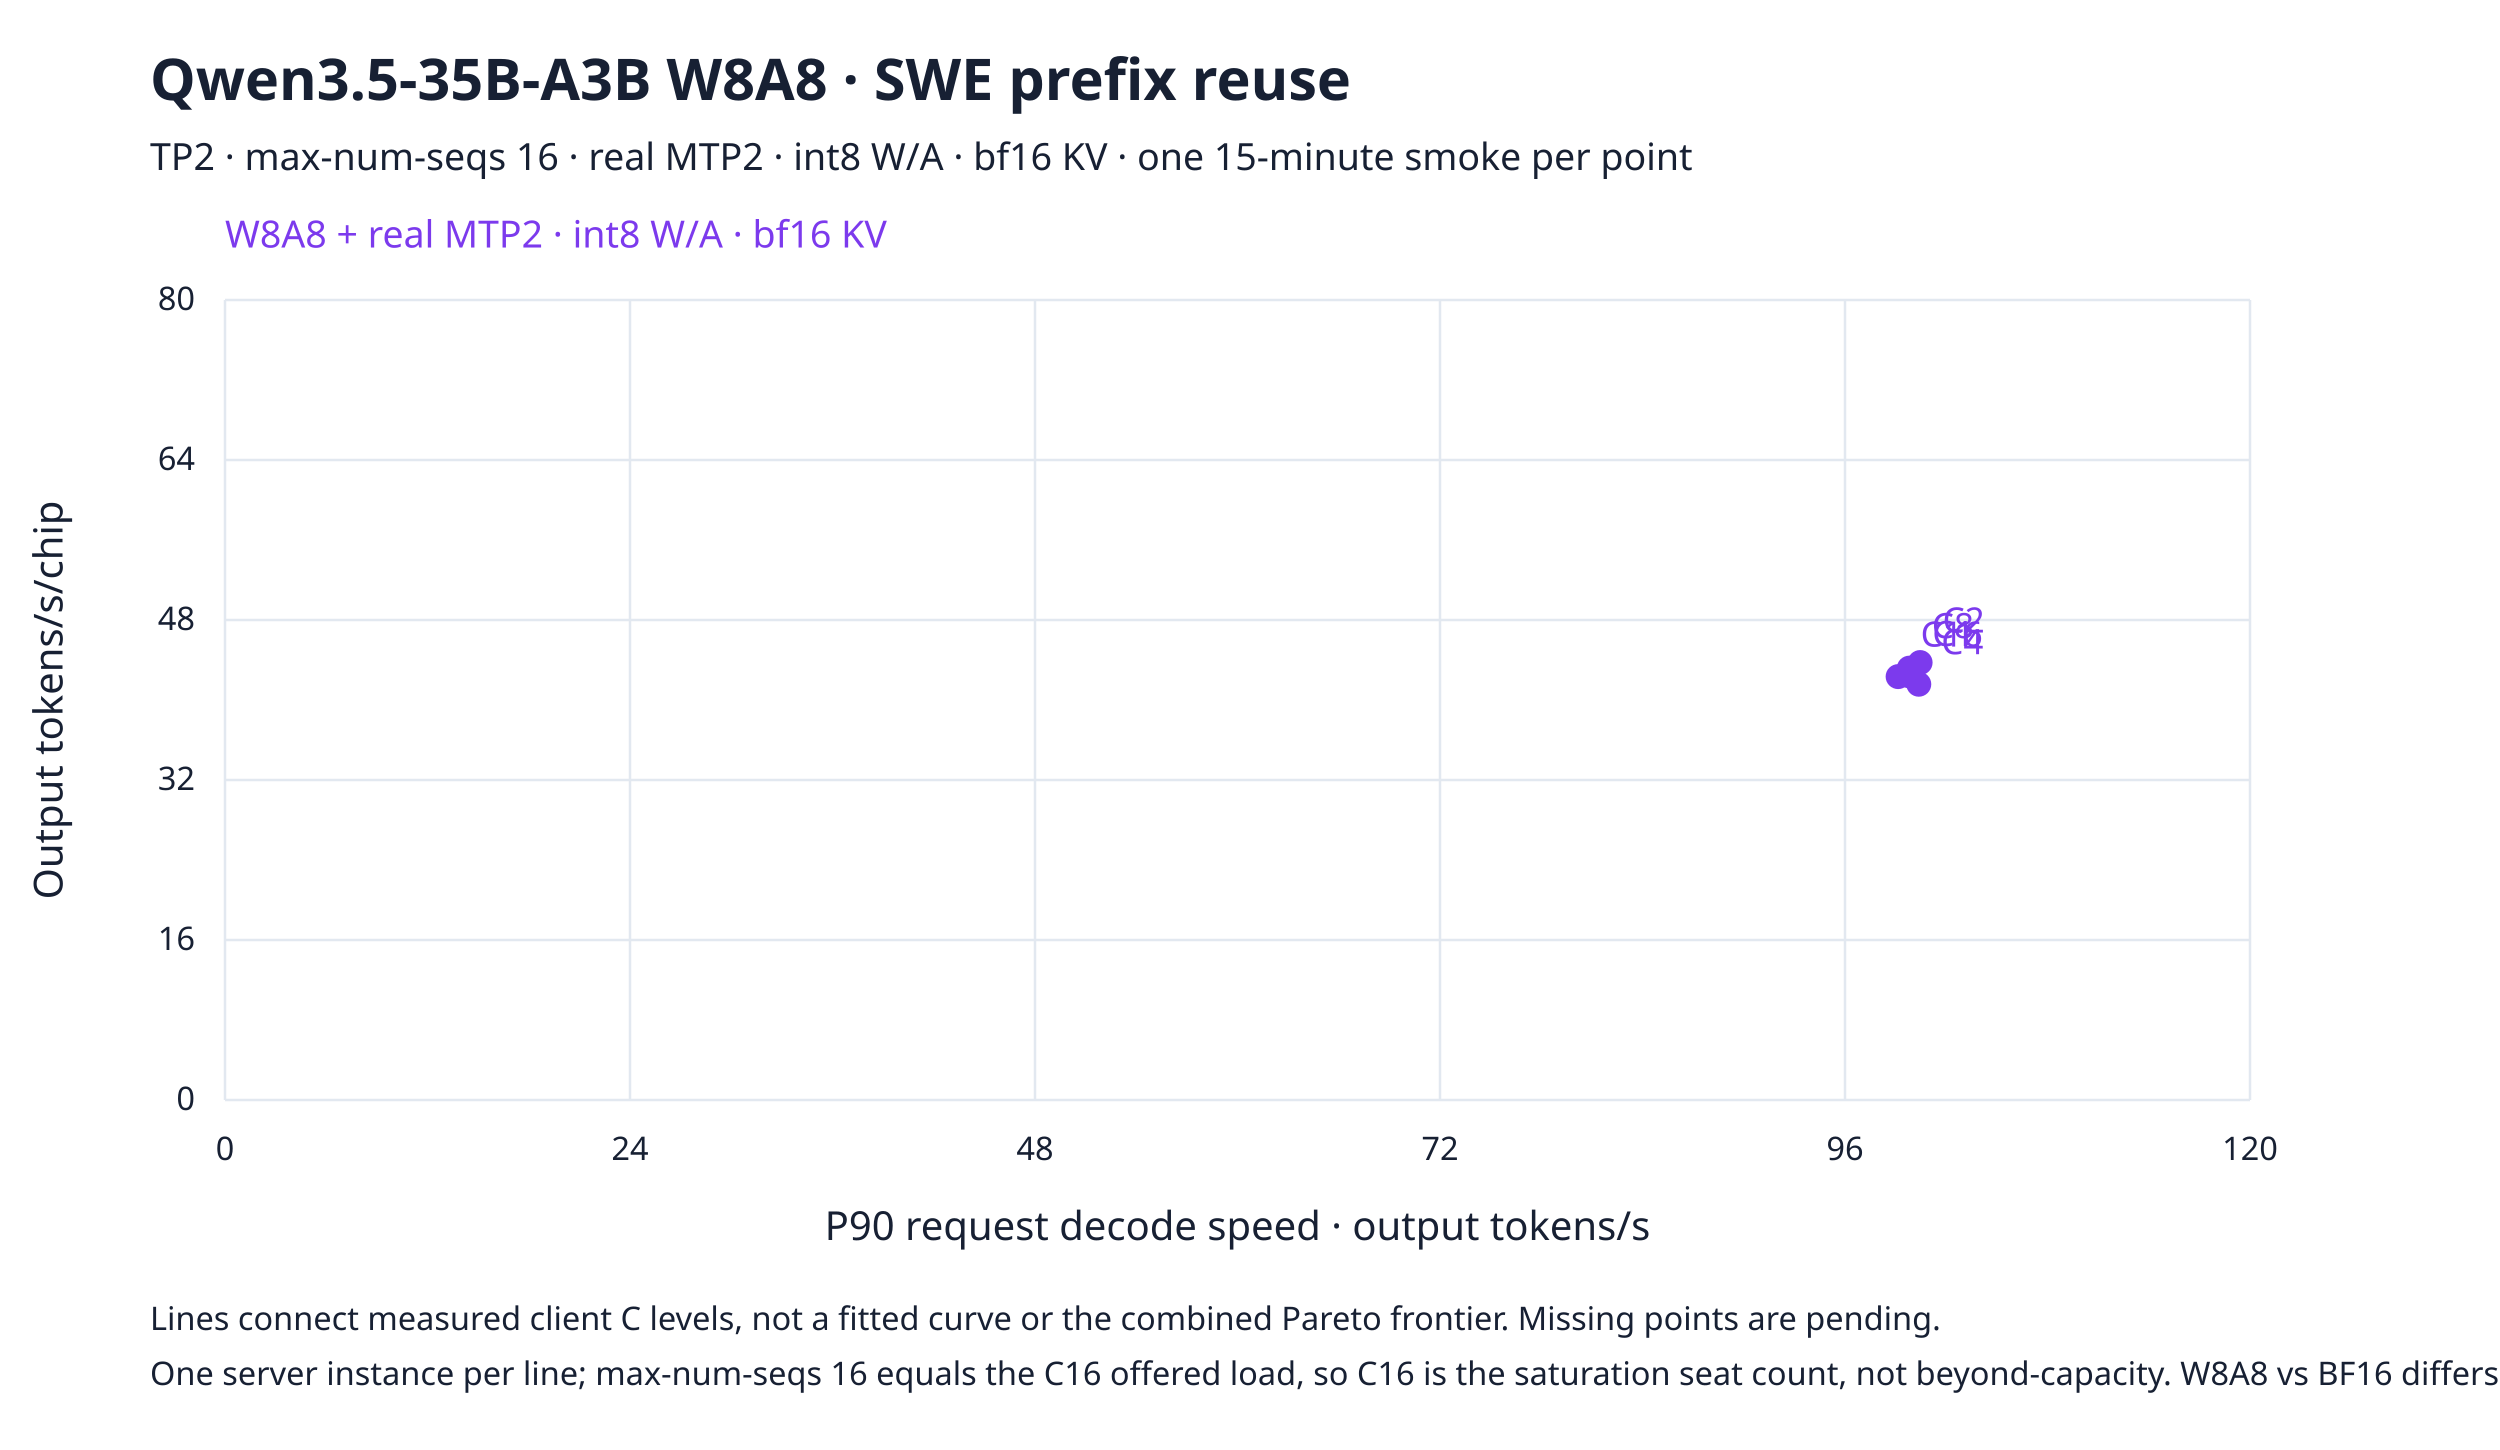
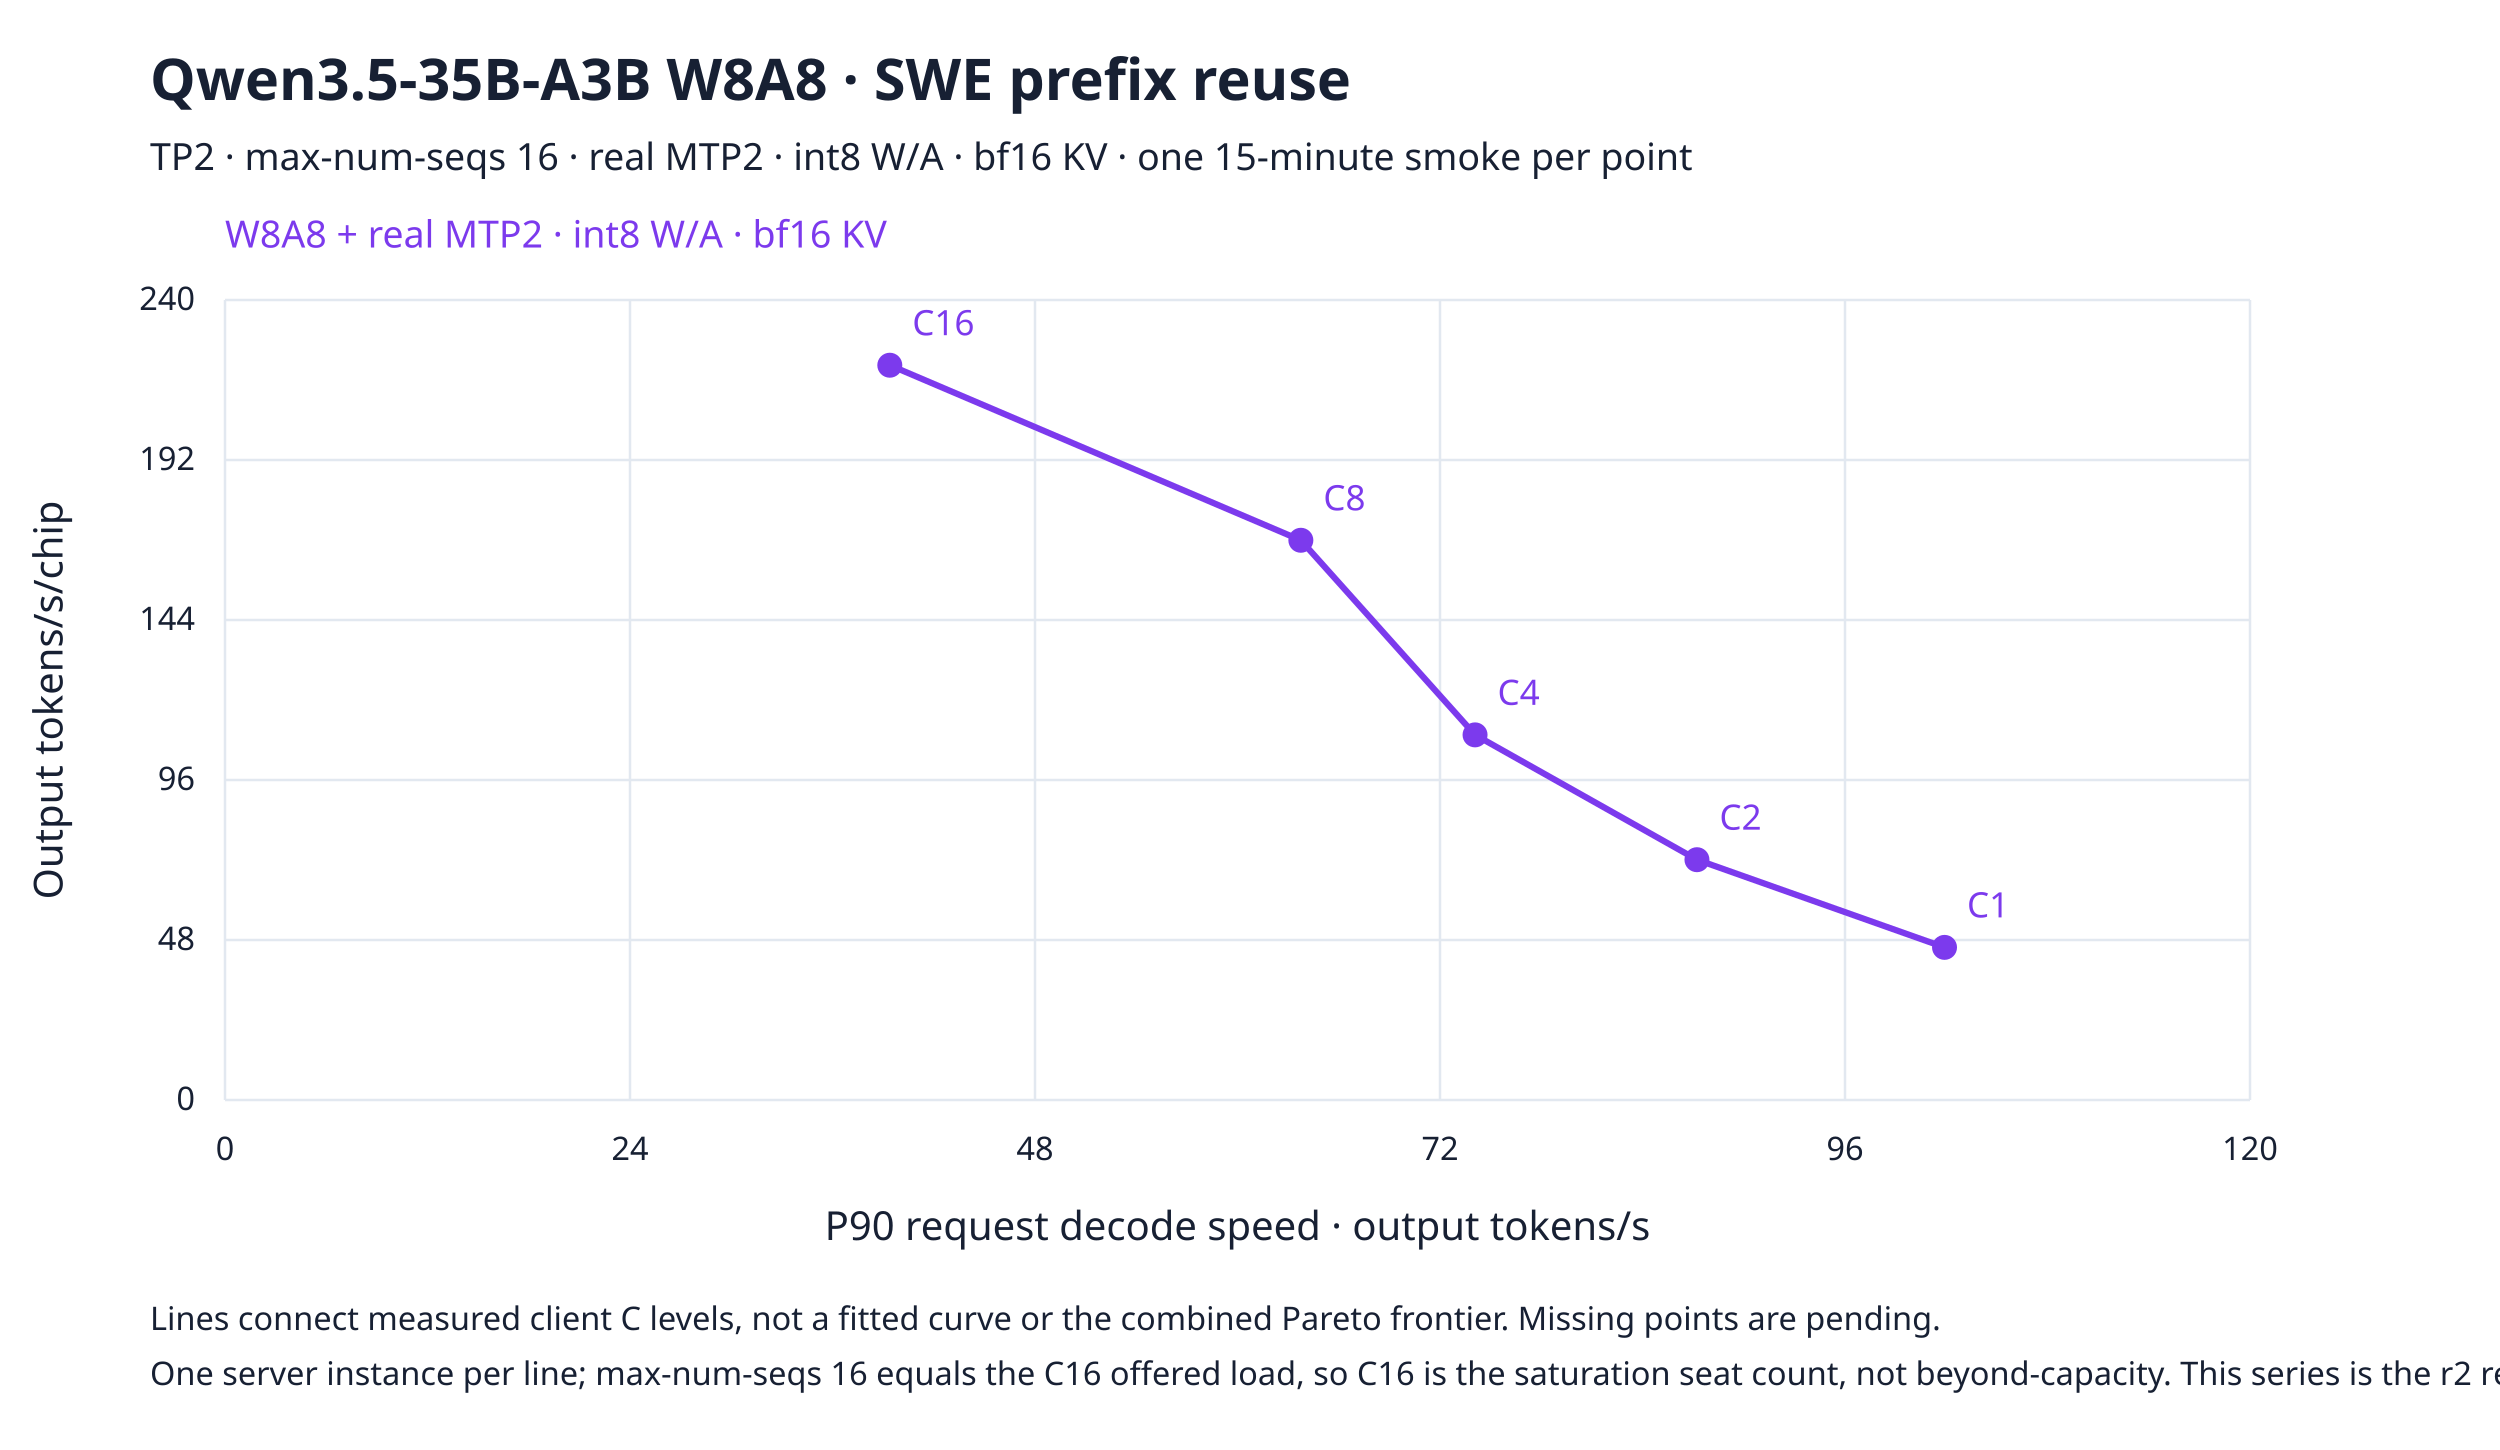
<svg xmlns="http://www.w3.org/2000/svg" viewBox="0 0 1000 580" role="img" aria-labelledby="title desc">
  <rect width="1000" height="580" fill="#fff" />
  <g font-family="system-ui,sans-serif" fill="#172033">
    <text x="60" y="40" font-size="23" font-weight="700">Qwen3.5-35B-A3B W8A8 · SWE prefix reuse</text>
    <text x="60" y="68" font-size="15">TP2 · max-num-seqs 16 · real MTP2 · int8 W/A · bf16 KV · one 15-minute smoke per point</text>
    <path d="M90.00 120V440 M90 440.00H900" stroke="#e2e8f0" fill="none" />
    <text x="90.00" y="464" text-anchor="middle" font-size="13">0</text>
    <text x="78" y="444.00" text-anchor="end" font-size="13">0</text>
    <path d="M252.00 120V440 M90 376.00H900" stroke="#e2e8f0" fill="none" />
    <text x="252.00" y="464" text-anchor="middle" font-size="13">24</text>
-     <text x="78" y="380.00" text-anchor="end" font-size="13">16</text>
+     <text x="78" y="380.00" text-anchor="end" font-size="13">48</text>
    <path d="M414.00 120V440 M90 312.00H900" stroke="#e2e8f0" fill="none" />
    <text x="414.00" y="464" text-anchor="middle" font-size="13">48</text>
-     <text x="78" y="316.00" text-anchor="end" font-size="13">32</text>
+     <text x="78" y="316.00" text-anchor="end" font-size="13">96</text>
    <path d="M576.00 120V440 M90 248.00H900" stroke="#e2e8f0" fill="none" />
    <text x="576.00" y="464" text-anchor="middle" font-size="13">72</text>
-     <text x="78" y="252.00" text-anchor="end" font-size="13">48</text>
+     <text x="78" y="252.00" text-anchor="end" font-size="13">144</text>
    <path d="M738.00 120V440 M90 184.00H900" stroke="#e2e8f0" fill="none" />
    <text x="738.00" y="464" text-anchor="middle" font-size="13">96</text>
-     <text x="78" y="188.00" text-anchor="end" font-size="13">64</text>
+     <text x="78" y="188.00" text-anchor="end" font-size="13">192</text>
    <path d="M900.00 120V440 M90 120.00H900" stroke="#e2e8f0" fill="none" />
    <text x="900.00" y="464" text-anchor="middle" font-size="13">120</text>
-     <text x="78" y="124.00" text-anchor="end" font-size="13">80</text>
-     <polyline points="763.92,270.40 768.04,265.02 767.51,273.69 763.73,267.26 759.25,270.64" fill="none" stroke="#7c3aed" stroke-width="2.5" />
-     <circle data-point="qwen35-sweprefix-w8a8-ascend-tp2-mtp2-c1-20260929" cx="763.92" cy="270.40" r="5" fill="#7c3aed" />
-     <text x="772.92" y="258.40" fill="#7c3aed" font-size="14">C1</text>
-     <circle data-point="qwen35-sweprefix-w8a8-ascend-tp2-mtp2-c2-20260929" cx="768.04" cy="265.02" r="5" fill="#7c3aed" />
-     <text x="777.04" y="253.02" fill="#7c3aed" font-size="14">C2</text>
-     <circle data-point="qwen35-sweprefix-w8a8-ascend-tp2-mtp2-c4-20260929" cx="767.51" cy="273.69" r="5" fill="#7c3aed" />
-     <text x="776.51" y="261.69" fill="#7c3aed" font-size="14">C4</text>
-     <circle data-point="qwen35-sweprefix-w8a8-ascend-tp2-mtp2-c8-20260929" cx="763.73" cy="267.26" r="5" fill="#7c3aed" />
-     <text x="772.73" y="255.26" fill="#7c3aed" font-size="14">C8</text>
-     <circle data-point="qwen35-sweprefix-w8a8-ascend-tp2-mtp2-c16-20260929" cx="759.25" cy="270.64" r="5" fill="#7c3aed" />
-     <text x="768.25" y="258.64" fill="#7c3aed" font-size="14">C16</text>
+     <text x="78" y="124.00" text-anchor="end" font-size="13">240</text>
+     <polyline points="777.81,378.95 678.78,343.88 590.02,293.95 520.34,216.11 355.92,146.09" fill="none" stroke="#7c3aed" stroke-width="2.5" />
+     <circle data-point="qwen35-sweprefix-w8a8-ascend-tp2-mtp2-c1-20260929" cx="777.81" cy="378.95" r="5" fill="#7c3aed" />
+     <text x="786.81" y="366.95" fill="#7c3aed" font-size="14">C1</text>
+     <circle data-point="qwen35-sweprefix-w8a8-ascend-tp2-mtp2-c2-20260929" cx="678.78" cy="343.88" r="5" fill="#7c3aed" />
+     <text x="687.78" y="331.88" fill="#7c3aed" font-size="14">C2</text>
+     <circle data-point="qwen35-sweprefix-w8a8-ascend-tp2-mtp2-c4-20260929" cx="590.02" cy="293.95" r="5" fill="#7c3aed" />
+     <text x="599.02" y="281.95" fill="#7c3aed" font-size="14">C4</text>
+     <circle data-point="qwen35-sweprefix-w8a8-ascend-tp2-mtp2-c8-20260929" cx="520.34" cy="216.11" r="5" fill="#7c3aed" />
+     <text x="529.34" y="204.11" fill="#7c3aed" font-size="14">C8</text>
+     <circle data-point="qwen35-sweprefix-w8a8-ascend-tp2-mtp2-c16-20260929" cx="355.92" cy="146.09" r="5" fill="#7c3aed" />
+     <text x="364.92" y="134.09" fill="#7c3aed" font-size="14">C16</text>
    <text x="90" y="99" fill="#7c3aed" font-size="15">W8A8 + real MTP2 · int8 W/A · bf16 KV</text>
    <text x="495" y="496" text-anchor="middle" font-size="16">P90 request decode speed · output tokens/s</text>
    <text transform="translate(25 280) rotate(-90)" text-anchor="middle" font-size="16">Output tokens/s/chip</text>
    <text x="60" y="532" font-size="13">Lines connect measured client C levels, not a fitted curve or the combined Pareto frontier. Missing points are pending.</text>
-     <text x="60" y="554" font-size="13">One server instance per line; max-num-seqs 16 equals the C16 offered load, so C16 is the saturation seat count, not beyond-capacity. W8A8 vs BF16 differs in precision: no equal-KV or cross-precision speedup claim.</text>
+     <text x="60" y="554" font-size="13">One server instance per line; max-num-seqs 16 equals the C16 offered load, so C16 is the saturation seat count, not beyond-capacity. This series is the r2 re-run with explicit gpu-memory-utilization / kv-cache-memory-bytes / max-num-batched-tokens; W8A8 vs BF16 differs in precision, so no cross-precision speedup claim.</text>
  </g>
</svg>
